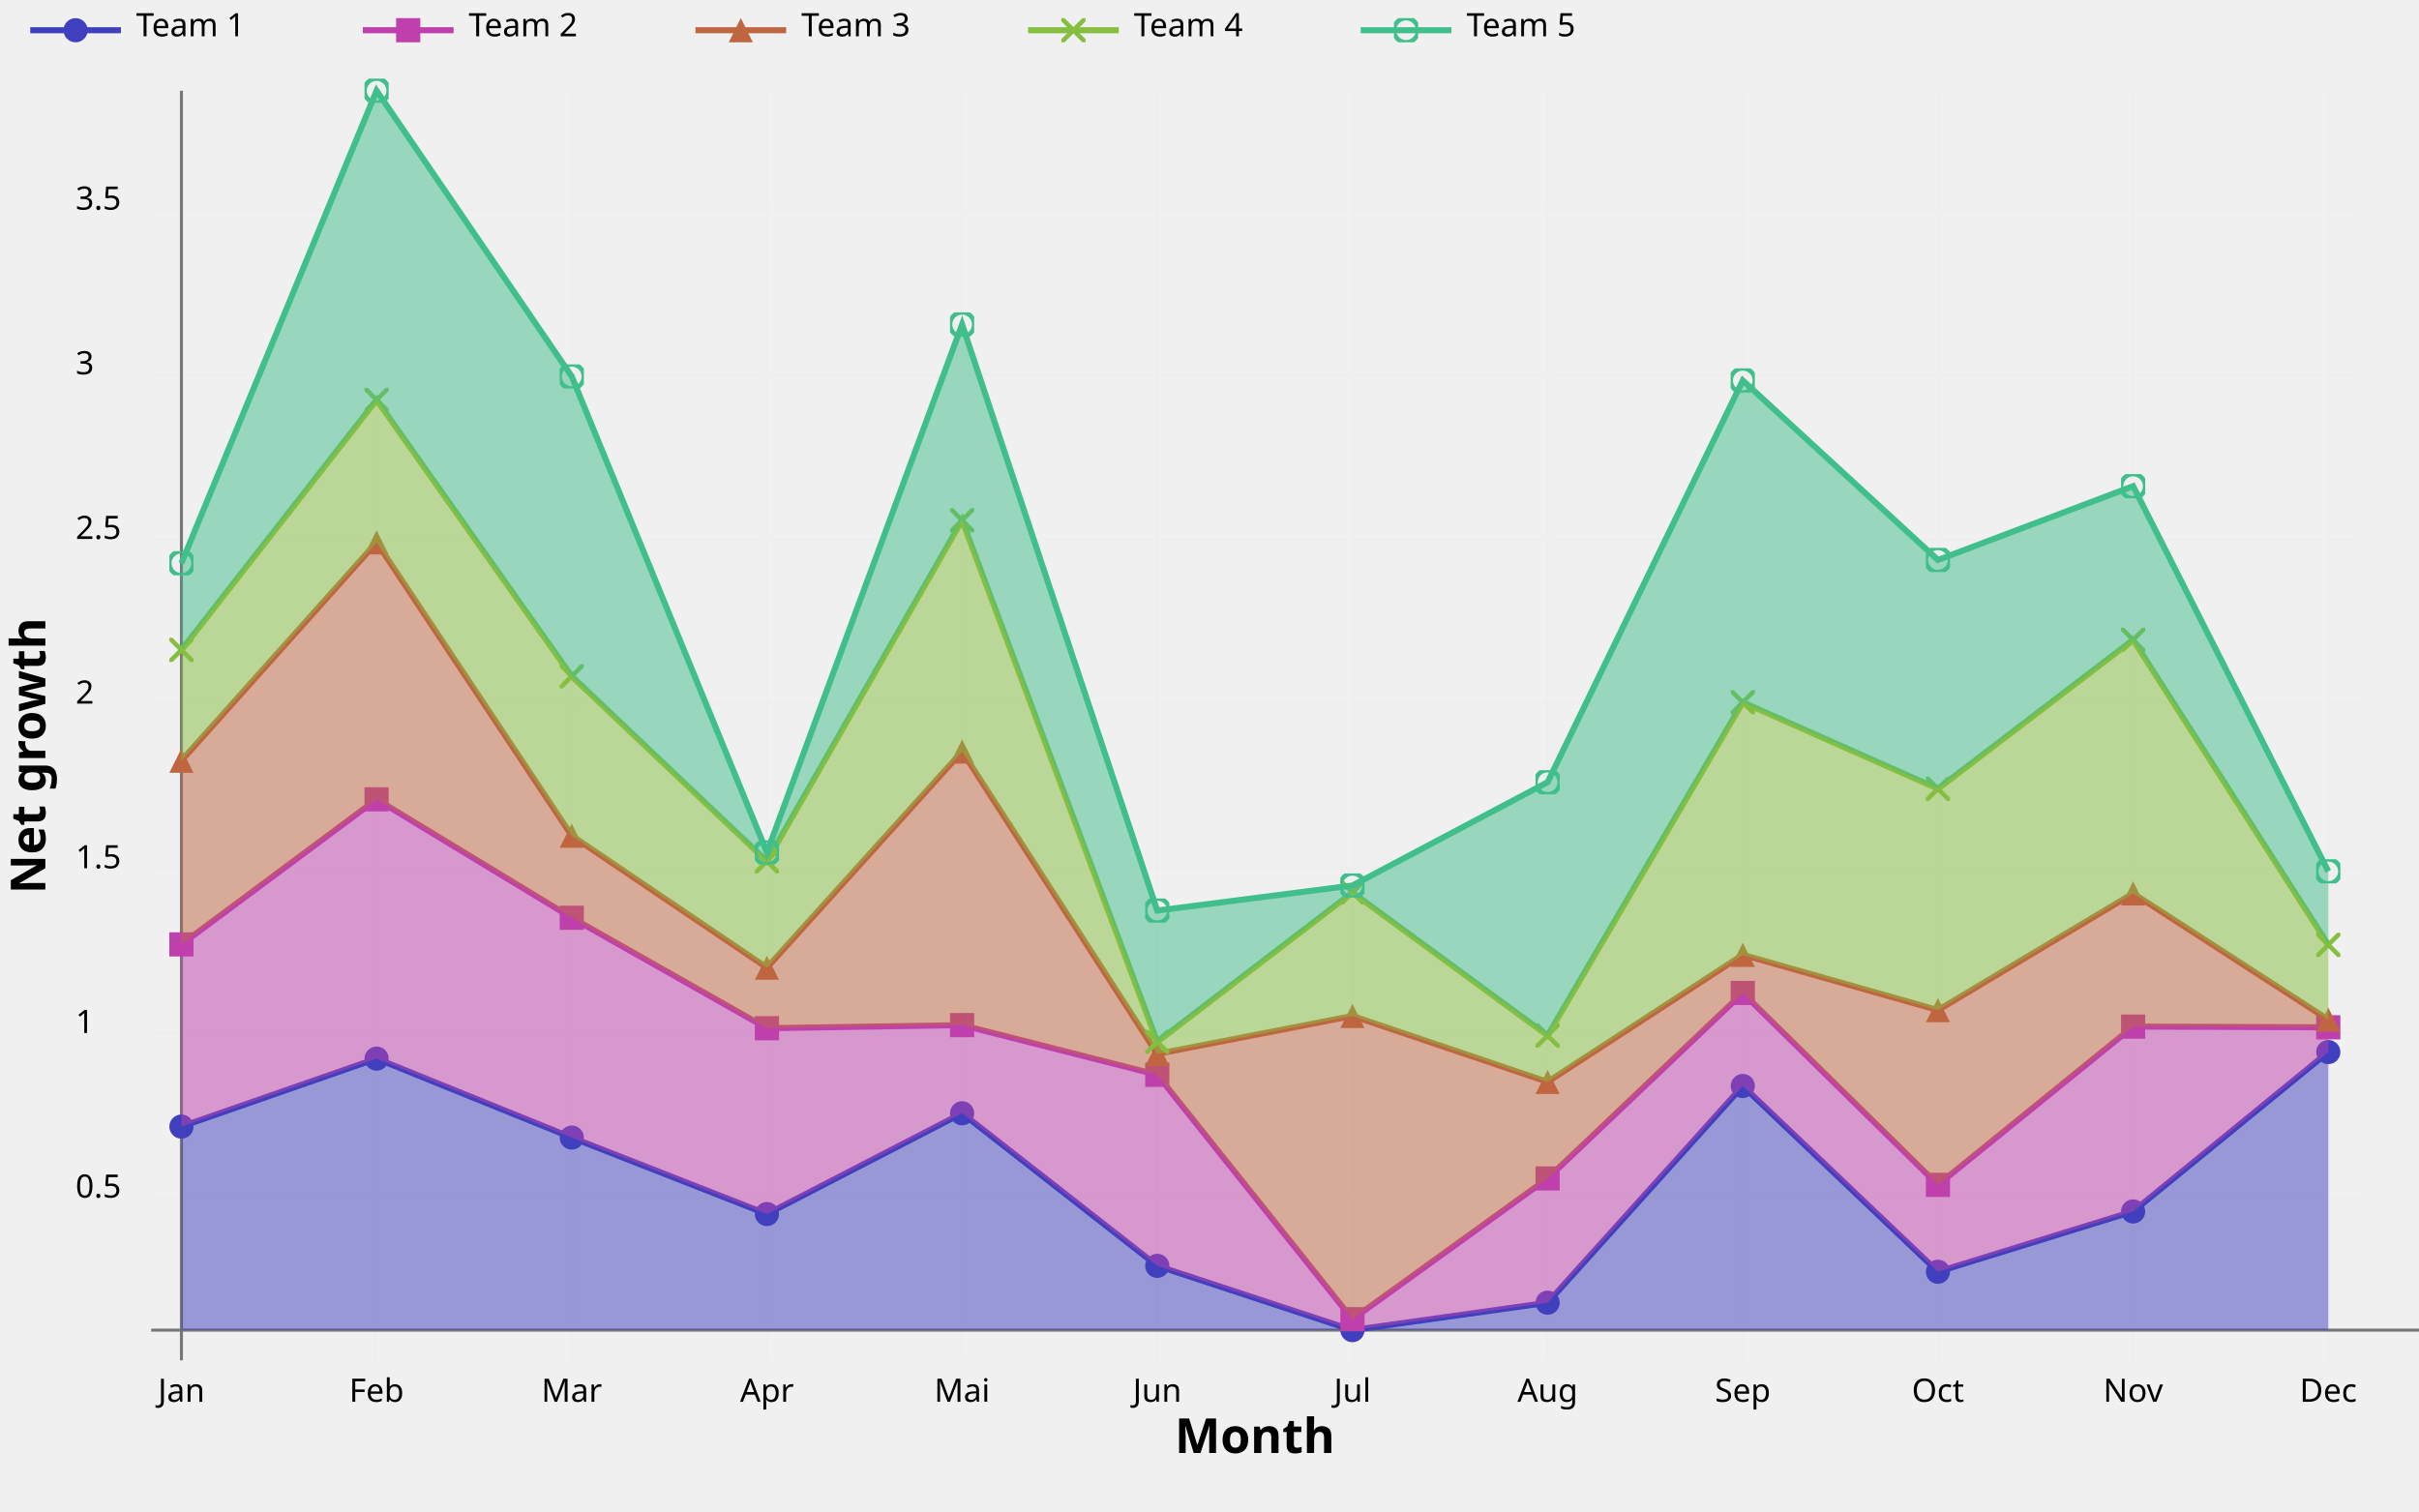
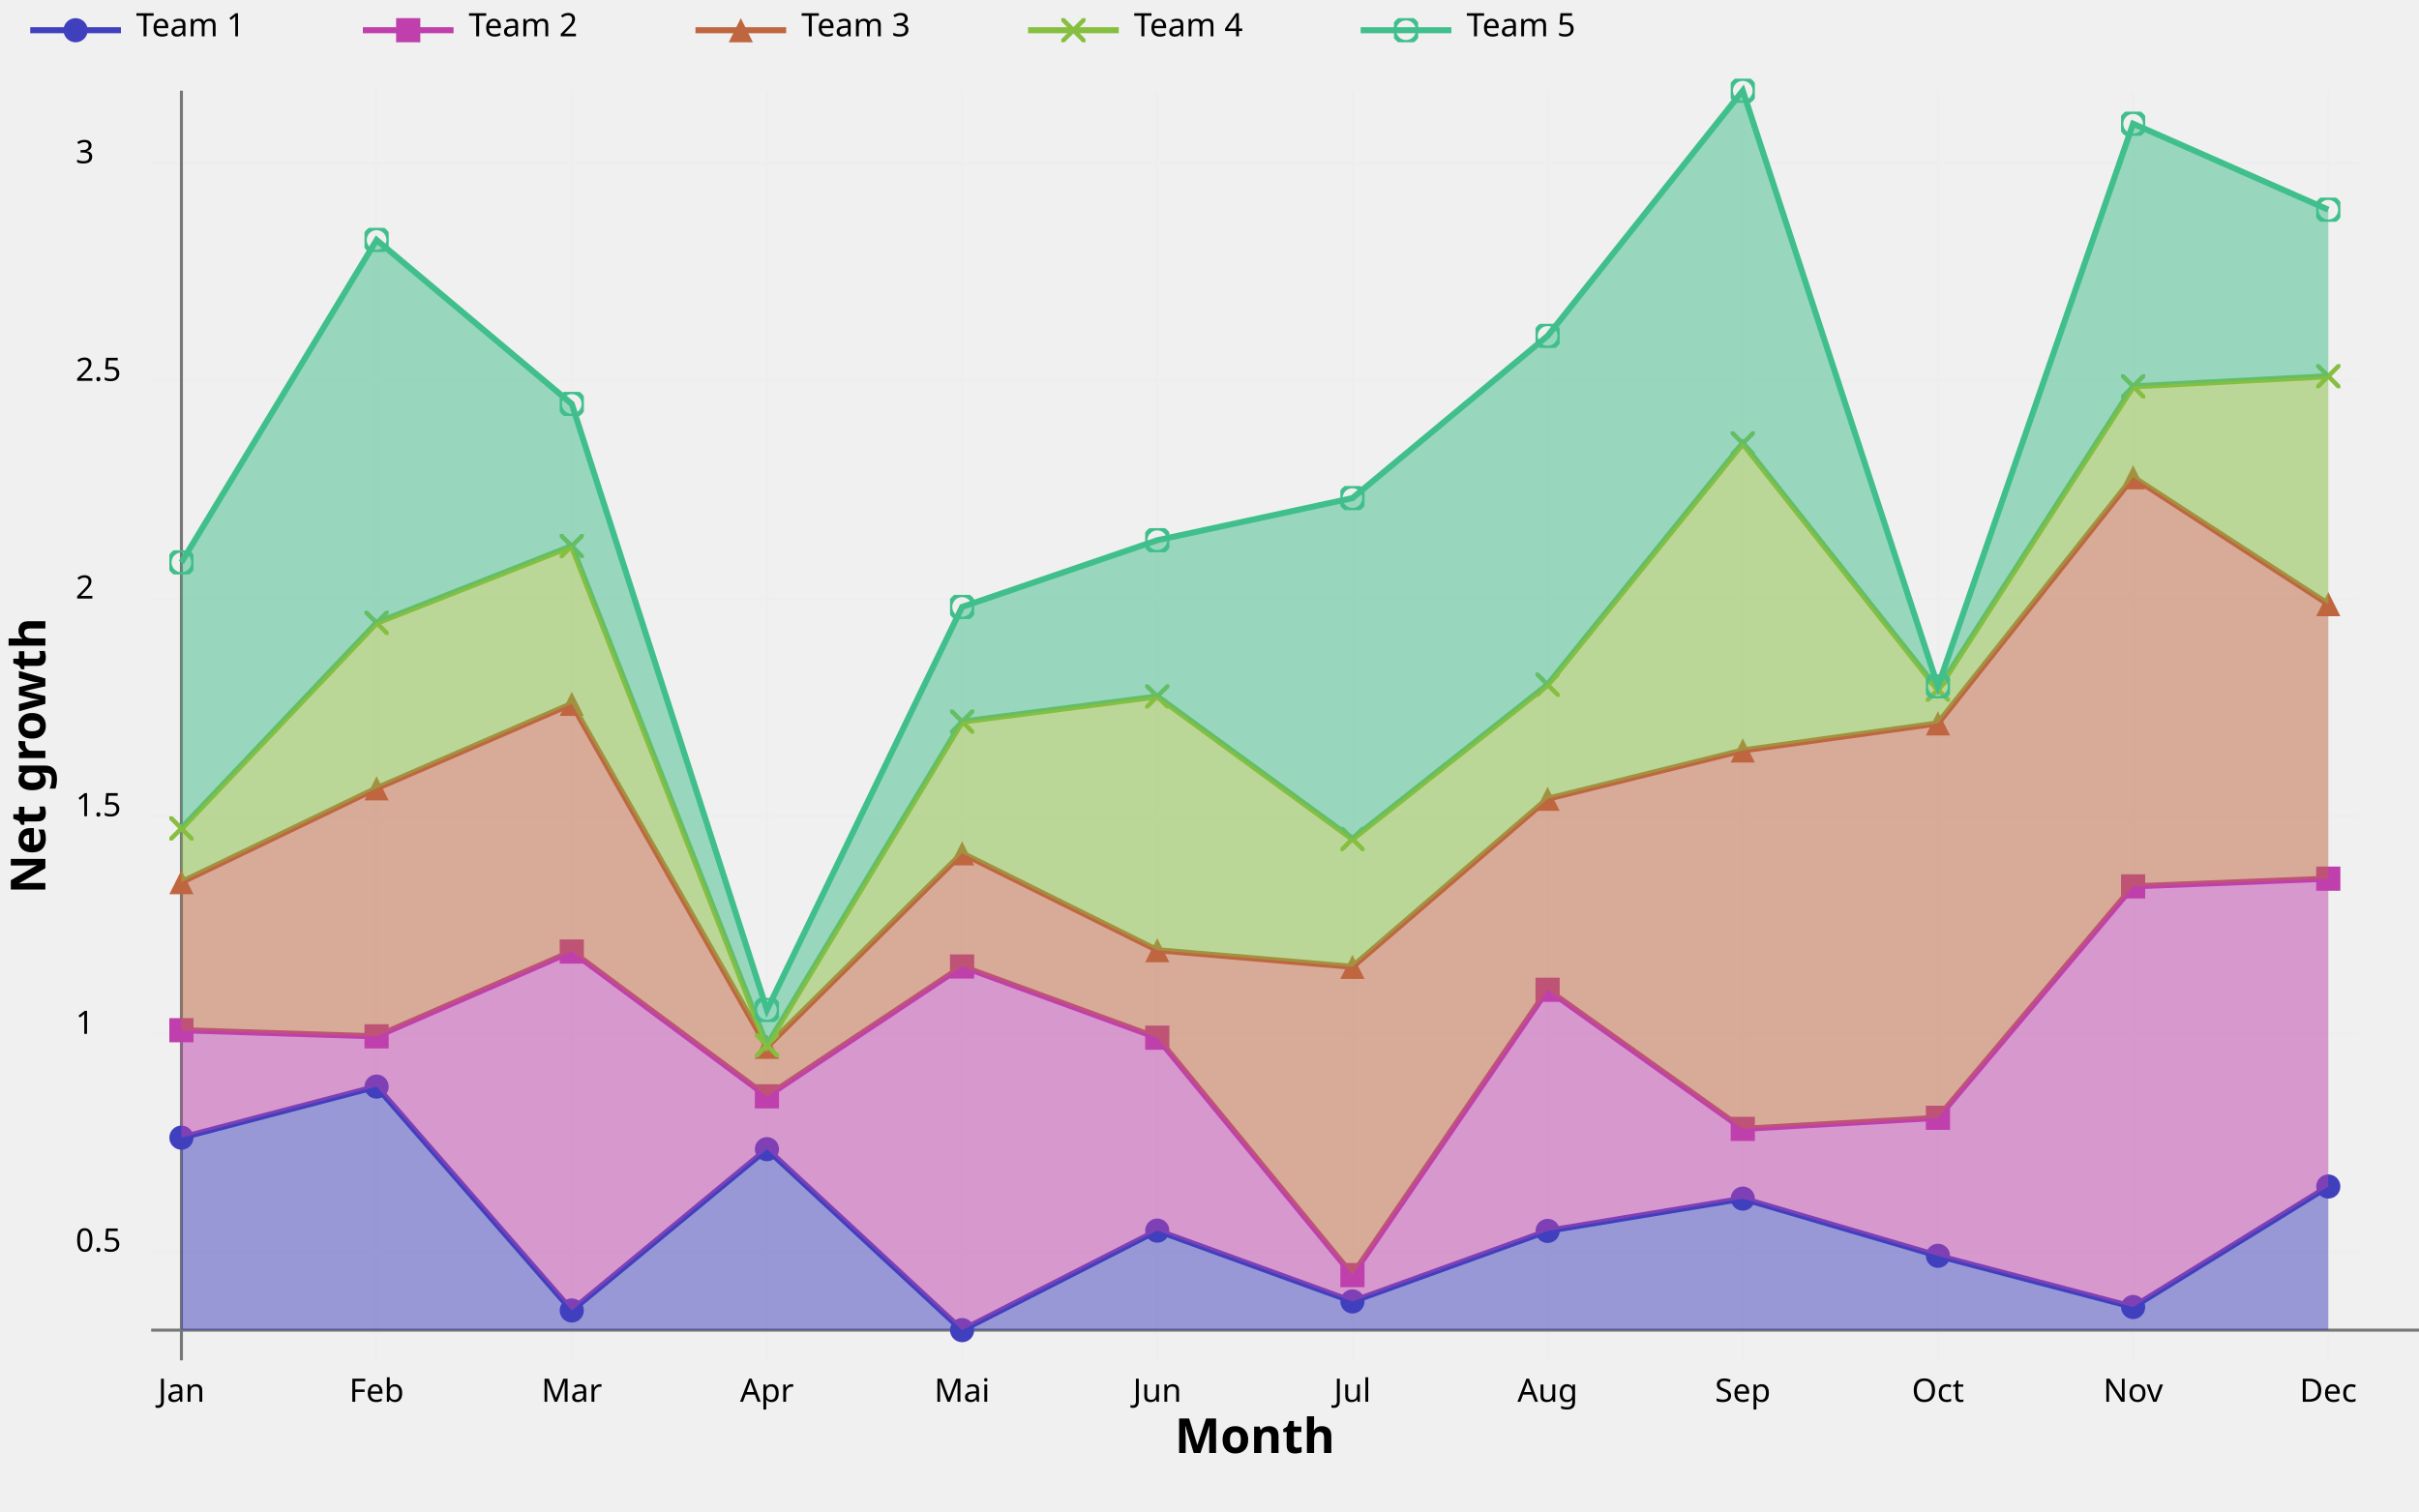
- <svg xmlns="http://www.w3.org/2000/svg" varsion="1.1" width="800" height="500">
-   <style>text { font-size: 8pt; font-family: sans-serif }  .axislegend { font-size: 12pt; font-weight: bold } .hovercircle {z-index:0; cursor:pointer; } .value {z-index: 1; display:none; background-color: #fff; opacity: 0.7; } .hovercircle:hover + .value, .value:hover { display:block; }</style>
+ <svg xmlns="http://www.w3.org/2000/svg" version="1.1" viewBox="0 0 800 500">
+   <style>text { font-size: 8pt; font-family: sans-serif }  .axislegend { font-size: 12pt; font-weight: bold } .hovercircle {z-index:0; cursor:pointer; } .value {z-index: 1; display:none; background-color: #fff; opacity: 1; } .hovercircle:hover + .value, .value:hover { display:block; }</style>
  <defs>
    <marker id="dot0" viewBox="0 0 8 8" refX="4" refY="4" markerWidth="4" markerHeight="4">
      <circle cx="4" cy="4" r="4" fill="#4040BF" />
    </marker>
    <marker id="dot1" viewBox="0 0 8 8" refX="4" refY="4" markerWidth="4" markerHeight="4">
      <rect x="0" y="0" width="8" height="10" fill="#BF40AC" />
    </marker>
    <marker id="dot2" viewBox="0 0 8 8" refX="4" refY="4" markerWidth="4" markerHeight="4">
      <polygon points="0,8 4,0 8,8" fill="#BF6640" />
    </marker>
    <marker id="dot3" viewBox="0 0 8 8" refX="4" refY="4" markerWidth="4" markerHeight="4">
      <line x1="0" y1="0" x2="8" y2="8" stroke="#86BF40" stroke-width="1.5" />
      <line x1="0" y1="8" x2="8" y2="0" stroke="#86BF40" stroke-width="1.5" />
    </marker>
    <marker id="dot4" viewBox="0 0 8 8" refX="4" refY="4" markerWidth="4" markerHeight="4">
      <circle cx="4" cy="4" r="4" stroke="#40BF8C" stroke-width="1.5" fill="none" />
    </marker>
  </defs>
  <polyline points="10,10 25,10 40,10" fill="none" stroke="#4040BF" stroke-width="2" marker-mid="url(#dot0)" />
  <text x="45" y="12" alignment-baseline="middle">Team 1</text>
  <polyline points="120,10 135,10 150,10" fill="none" stroke="#BF40AC" stroke-width="2" marker-mid="url(#dot1)" />
  <text x="155" y="12" alignment-baseline="middle">Team 2</text>
  <polyline points="230,10 245,10 260,10" fill="none" stroke="#BF6640" stroke-width="2" marker-mid="url(#dot2)" />
  <text x="265" y="12" alignment-baseline="middle">Team 3</text>
  <polyline points="340,10 355,10 370,10" fill="none" stroke="#86BF40" stroke-width="2" marker-mid="url(#dot3)" />
  <text x="375" y="12" alignment-baseline="middle">Team 4</text>
  <polyline points="450,10 465,10 480,10" fill="none" stroke="#40BF8C" stroke-width="2" marker-mid="url(#dot4)" />
  <text x="485" y="12" alignment-baseline="middle">Team 5</text>
-   <line x1="50" x2="780" y1="396.162" y2="396.162" stroke="#eee" stroke-width="1" />
-   <text x="25" y="396.162">0.5</text>
-   <line x1="50" x2="780" y1="341.692" y2="341.692" stroke="#eee" stroke-width="1" />
-   <text x="25" y="341.692">1</text>
-   <line x1="50" x2="780" y1="287.221" y2="287.221" stroke="#eee" stroke-width="1" />
-   <text x="25" y="287.221">1.5</text>
-   <line x1="50" x2="780" y1="232.75" y2="232.75" stroke="#eee" stroke-width="1" />
-   <text x="25" y="232.75">2</text>
-   <line x1="50" x2="780" y1="178.28" y2="178.28" stroke="#eee" stroke-width="1" />
-   <text x="25" y="178.28">2.5</text>
-   <line x1="50" x2="780" y1="123.809" y2="123.809" stroke="#eee" stroke-width="1" />
-   <text x="25" y="123.809">3</text>
-   <line x1="50" x2="780" y1="69.339" y2="69.339" stroke="#eee" stroke-width="1" />
-   <text x="25" y="69.339">3.5</text>
+   <line x1="50" x2="780" y1="414.006" y2="414.006" stroke="#eee" stroke-width="1" />
+   <text x="25" y="414.006">0.5</text>
+   <line x1="50" x2="780" y1="342" y2="342" stroke="#eee" stroke-width="1" />
+   <text x="25" y="342">1</text>
+   <line x1="50" x2="780" y1="269.995" y2="269.995" stroke="#eee" stroke-width="1" />
+   <text x="25" y="269.995">1.5</text>
+   <line x1="50" x2="780" y1="197.989" y2="197.989" stroke="#eee" stroke-width="1" />
+   <text x="25" y="197.989">2</text>
+   <line x1="50" x2="780" y1="125.983" y2="125.983" stroke="#eee" stroke-width="1" />
+   <text x="25" y="125.983">2.5</text>
+   <line x1="50" x2="780" y1="53.978" y2="53.978" stroke="#eee" stroke-width="1" />
+   <text x="25" y="53.978">3</text>
  <line x1="60" x2="60" y1="30" y2="450" stroke="#eee" stroke-width="1" />
  <text x="60" y="460" dominant-baseline="middle" text-anchor="middle">Jan</text>
  <line x1="124.545" x2="124.545" y1="30" y2="450" stroke="#eee" stroke-width="1" />
  <text x="124.545" y="460" dominant-baseline="middle" text-anchor="middle">Feb</text>
  <line x1="189.091" x2="189.091" y1="30" y2="450" stroke="#eee" stroke-width="1" />
  <text x="189.091" y="460" dominant-baseline="middle" text-anchor="middle">Mar</text>
  <line x1="253.636" x2="253.636" y1="30" y2="450" stroke="#eee" stroke-width="1" />
  <text x="253.636" y="460" dominant-baseline="middle" text-anchor="middle">Apr</text>
  <line x1="318.182" x2="318.182" y1="30" y2="450" stroke="#eee" stroke-width="1" />
  <text x="318.182" y="460" dominant-baseline="middle" text-anchor="middle">Mai</text>
  <line x1="382.727" x2="382.727" y1="30" y2="450" stroke="#eee" stroke-width="1" />
  <text x="382.727" y="460" dominant-baseline="middle" text-anchor="middle">Jun</text>
  <line x1="447.273" x2="447.273" y1="30" y2="450" stroke="#eee" stroke-width="1" />
  <text x="447.273" y="460" dominant-baseline="middle" text-anchor="middle">Jul</text>
  <line x1="511.818" x2="511.818" y1="30" y2="450" stroke="#eee" stroke-width="1" />
  <text x="511.818" y="460" dominant-baseline="middle" text-anchor="middle">Aug</text>
  <line x1="576.364" x2="576.364" y1="30" y2="450" stroke="#eee" stroke-width="1" />
  <text x="576.364" y="460" dominant-baseline="middle" text-anchor="middle">Sep</text>
  <line x1="640.909" x2="640.909" y1="30" y2="450" stroke="#eee" stroke-width="1" />
  <text x="640.909" y="460" dominant-baseline="middle" text-anchor="middle">Oct</text>
  <line x1="705.455" x2="705.455" y1="30" y2="450" stroke="#eee" stroke-width="1" />
  <text x="705.455" y="460" dominant-baseline="middle" text-anchor="middle">Nov</text>
  <line x1="770" x2="770" y1="30" y2="450" stroke="#eee" stroke-width="1" />
  <text x="770" y="460" dominant-baseline="middle" text-anchor="middle">Dec</text>
  <line x1="50" x2="800" y1="440" y2="440" stroke="#777" stroke-width="1" />
  <text x="415" y="475" class="axislegend" dominant-baseline="middle" text-anchor="middle">Month</text>
  <line x1="60" x2="60" y1="30" y2="450" stroke="#777" stroke-width="1" />
  <text x="15" y="250" transform="rotate(270, 15, 250)" class="axislegend" text-anchor="middle" alignment-baseline="middle">Net growth</text>
-   <polyline points="60,372.663 124.545,350.189 189.091,376.302 253.636,401.598 318.182,368.262 382.727,418.735 447.273,440 511.818,430.925 576.364,359.242 640.909,420.685 705.455,400.738 770,348.01 770,440 60,440 " fill="#4040BF" fill-opacity="0.5" stroke="none" stroke-width="2" />
-   <polyline points="60,372.663 124.545,350.189 189.091,376.302 253.636,401.598 318.182,368.262 382.727,418.735 447.273,440 511.818,430.925 576.364,359.242 640.909,420.685 705.455,400.738 770,348.01 " fill="none" stroke="#4040BF" stroke-width="2" marker-start="url(#dot0)" marker-mid="url(#dot0)" marker-end="url(#dot0)" />
-   <polyline points="60,312.397 124.545,264.42 189.091,303.584 253.636,340.134 318.182,339.11 382.727,355.538 447.273,436.394 511.818,389.822 576.364,328.466 640.909,391.946 705.455,339.589 770,339.829 770,348.01 705.455,400.738 640.909,420.685 576.364,359.242 511.818,430.925 447.273,440 382.727,418.735 318.182,368.262 253.636,401.598 189.091,376.302 124.545,350.189 60,372.663 " fill="#BF40AC" fill-opacity="0.5" stroke="none" stroke-width="2" />
-   <polyline points="60,312.397 124.545,264.42 189.091,303.584 253.636,340.134 318.182,339.11 382.727,355.538 447.273,436.394 511.818,389.822 576.364,328.466 640.909,391.946 705.455,339.589 770,339.829 " fill="none" stroke="#BF40AC" stroke-width="2" marker-start="url(#dot1)" marker-mid="url(#dot1)" marker-end="url(#dot1)" />
-   <polyline points="60,251.63 124.545,179.413 189.091,276.458 253.636,320.099 318.182,248.59 382.727,348.631 447.273,336.07 511.818,357.88 576.364,315.851 640.909,334.142 705.455,295.533 770,337.29 770,339.829 705.455,339.589 640.909,391.946 576.364,328.466 511.818,389.822 447.273,436.394 382.727,355.538 318.182,339.11 253.636,340.134 189.091,303.584 124.545,264.42 60,312.397 " fill="#BF6640" fill-opacity="0.5" stroke="none" stroke-width="2" />
-   <polyline points="60,251.63 124.545,179.413 189.091,276.458 253.636,320.099 318.182,248.59 382.727,348.631 447.273,336.07 511.818,357.88 576.364,315.851 640.909,334.142 705.455,295.533 770,337.29 " fill="none" stroke="#BF6640" stroke-width="2" marker-start="url(#dot2)" marker-mid="url(#dot2)" marker-end="url(#dot2)" />
-   <polyline points="60,214.993 124.545,132.285 189.091,223.708 253.636,284.89 318.182,172.092 382.727,344.633 447.273,295.217 511.818,342.541 576.364,232.315 640.909,260.923 705.455,211.648 770,312.539 770,337.29 705.455,295.533 640.909,334.142 576.364,315.851 511.818,357.88 447.273,336.07 382.727,348.631 318.182,248.59 253.636,320.099 189.091,276.458 124.545,179.413 60,251.63 " fill="#86BF40" fill-opacity="0.5" stroke="none" stroke-width="2" />
-   <polyline points="60,214.993 124.545,132.285 189.091,223.708 253.636,284.89 318.182,172.092 382.727,344.633 447.273,295.217 511.818,342.541 576.364,232.315 640.909,260.923 705.455,211.648 770,312.539 " fill="none" stroke="#86BF40" stroke-width="2" marker-start="url(#dot3)" marker-mid="url(#dot3)" marker-end="url(#dot3)" />
-   <polyline points="60,186.32 124.545,30 189.091,124.528 253.636,281.97 318.182,107.326 382.727,301.209 447.273,292.919 511.818,258.755 576.364,125.857 640.909,185.23 705.455,160.817 770,288.234 770,312.539 705.455,211.648 640.909,260.923 576.364,232.315 511.818,342.541 447.273,295.217 382.727,344.633 318.182,172.092 253.636,284.89 189.091,223.708 124.545,132.285 60,214.993 " fill="#40BF8C" fill-opacity="0.5" stroke="none" stroke-width="2" />
-   <polyline points="60,186.32 124.545,30 189.091,124.528 253.636,281.97 318.182,107.326 382.727,301.209 447.273,292.919 511.818,258.755 576.364,125.857 640.909,185.23 705.455,160.817 770,288.234 " fill="none" stroke="#40BF8C" stroke-width="2" marker-start="url(#dot4)" marker-mid="url(#dot4)" marker-end="url(#dot4)" />
-   <circle class="hovercircle" cx="60" cy="372.663" r="15" fill="#fff" fill-opacity="0" />
-   <text style="paint-order:stroke fill" class="value" x="60" y="362.663" text-anchor="middle" alignment-baseline="middle" stroke="#fff" stroke-width="10" fill="#555">0.7157</text>
-   <circle class="hovercircle" cx="124.545" cy="350.189" r="15" fill="#fff" fill-opacity="0" />
-   <text style="paint-order:stroke fill" class="value" x="124.545" y="340.189" text-anchor="middle" alignment-baseline="middle" stroke="#fff" stroke-width="10" fill="#555">0.922</text>
-   <circle class="hovercircle" cx="189.091" cy="376.302" r="15" fill="#fff" fill-opacity="0" />
-   <text style="paint-order:stroke fill" class="value" x="189.091" y="366.302" text-anchor="middle" alignment-baseline="middle" stroke="#fff" stroke-width="10" fill="#555">0.6823</text>
-   <circle class="hovercircle" cx="253.636" cy="401.598" r="15" fill="#fff" fill-opacity="0" />
-   <text style="paint-order:stroke fill" class="value" x="253.636" y="391.598" text-anchor="middle" alignment-baseline="middle" stroke="#fff" stroke-width="10" fill="#555">0.4501</text>
-   <circle class="hovercircle" cx="318.182" cy="368.262" r="15" fill="#fff" fill-opacity="0" />
-   <text style="paint-order:stroke fill" class="value" x="318.182" y="358.262" text-anchor="middle" alignment-baseline="middle" stroke="#fff" stroke-width="10" fill="#555">0.7561</text>
-   <circle class="hovercircle" cx="382.727" cy="418.735" r="15" fill="#fff" fill-opacity="0" />
-   <text style="paint-order:stroke fill" class="value" x="382.727" y="408.735" text-anchor="middle" alignment-baseline="middle" stroke="#fff" stroke-width="10" fill="#555">0.2928</text>
-   <circle class="hovercircle" cx="447.273" cy="440" r="15" fill="#fff" fill-opacity="0" />
-   <text style="paint-order:stroke fill" class="value" x="447.273" y="430" text-anchor="middle" alignment-baseline="middle" stroke="#fff" stroke-width="10" fill="#555">0.0976</text>
-   <circle class="hovercircle" cx="511.818" cy="430.925" r="15" fill="#fff" fill-opacity="0" />
-   <text style="paint-order:stroke fill" class="value" x="511.818" y="420.925" text-anchor="middle" alignment-baseline="middle" stroke="#fff" stroke-width="10" fill="#555">0.1809</text>
-   <circle class="hovercircle" cx="576.364" cy="359.242" r="15" fill="#fff" fill-opacity="0" />
-   <text style="paint-order:stroke fill" class="value" x="576.364" y="349.242" text-anchor="middle" alignment-baseline="middle" stroke="#fff" stroke-width="10" fill="#555">0.8389</text>
-   <circle class="hovercircle" cx="640.909" cy="420.685" r="15" fill="#fff" fill-opacity="0" />
-   <text style="paint-order:stroke fill" class="value" x="640.909" y="410.685" text-anchor="middle" alignment-baseline="middle" stroke="#fff" stroke-width="10" fill="#555">0.2749</text>
-   <circle class="hovercircle" cx="705.455" cy="400.738" r="15" fill="#fff" fill-opacity="0" />
-   <text style="paint-order:stroke fill" class="value" x="705.455" y="390.738" text-anchor="middle" alignment-baseline="middle" stroke="#fff" stroke-width="10" fill="#555">0.458</text>
-   <circle class="hovercircle" cx="770" cy="348.01" r="15" fill="#fff" fill-opacity="0" />
-   <text style="paint-order:stroke fill" class="value" x="770" y="338.01" text-anchor="middle" alignment-baseline="middle" stroke="#fff" stroke-width="10" fill="#555">0.942</text>
-   <circle class="hovercircle" cx="60" cy="312.397" r="15" fill="#fff" fill-opacity="0" />
-   <text style="paint-order:stroke fill" class="value" x="60" y="302.397" text-anchor="middle" alignment-baseline="middle" stroke="#fff" stroke-width="10" fill="#555">1.2689</text>
-   <circle class="hovercircle" cx="124.545" cy="264.42" r="15" fill="#fff" fill-opacity="0" />
-   <text style="paint-order:stroke fill" class="value" x="124.545" y="254.42" text-anchor="middle" alignment-baseline="middle" stroke="#fff" stroke-width="10" fill="#555">1.7093</text>
-   <circle class="hovercircle" cx="189.091" cy="303.584" r="15" fill="#fff" fill-opacity="0" />
-   <text style="paint-order:stroke fill" class="value" x="189.091" y="293.584" text-anchor="middle" alignment-baseline="middle" stroke="#fff" stroke-width="10" fill="#555">1.3498</text>
-   <circle class="hovercircle" cx="253.636" cy="340.134" r="15" fill="#fff" fill-opacity="0" />
-   <text style="paint-order:stroke fill" class="value" x="253.636" y="330.134" text-anchor="middle" alignment-baseline="middle" stroke="#fff" stroke-width="10" fill="#555">1.0143</text>
-   <circle class="hovercircle" cx="318.182" cy="339.11" r="15" fill="#fff" fill-opacity="0" />
-   <text style="paint-order:stroke fill" class="value" x="318.182" y="329.11" text-anchor="middle" alignment-baseline="middle" stroke="#fff" stroke-width="10" fill="#555">1.0237</text>
-   <circle class="hovercircle" cx="382.727" cy="355.538" r="15" fill="#fff" fill-opacity="0" />
-   <text style="paint-order:stroke fill" class="value" x="382.727" y="345.538" text-anchor="middle" alignment-baseline="middle" stroke="#fff" stroke-width="10" fill="#555">0.8729</text>
-   <circle class="hovercircle" cx="447.273" cy="436.394" r="15" fill="#fff" fill-opacity="0" />
-   <text style="paint-order:stroke fill" class="value" x="447.273" y="426.394" text-anchor="middle" alignment-baseline="middle" stroke="#fff" stroke-width="10" fill="#555">0.1307</text>
-   <circle class="hovercircle" cx="511.818" cy="389.822" r="15" fill="#fff" fill-opacity="0" />
-   <text style="paint-order:stroke fill" class="value" x="511.818" y="379.822" text-anchor="middle" alignment-baseline="middle" stroke="#fff" stroke-width="10" fill="#555">0.5582</text>
-   <circle class="hovercircle" cx="576.364" cy="328.466" r="15" fill="#fff" fill-opacity="0" />
-   <text style="paint-order:stroke fill" class="value" x="576.364" y="318.466" text-anchor="middle" alignment-baseline="middle" stroke="#fff" stroke-width="10" fill="#555">1.1214</text>
-   <circle class="hovercircle" cx="640.909" cy="391.946" r="15" fill="#fff" fill-opacity="0" />
-   <text style="paint-order:stroke fill" class="value" x="640.909" y="381.946" text-anchor="middle" alignment-baseline="middle" stroke="#fff" stroke-width="10" fill="#555">0.5387</text>
-   <circle class="hovercircle" cx="705.455" cy="339.589" r="15" fill="#fff" fill-opacity="0" />
-   <text style="paint-order:stroke fill" class="value" x="705.455" y="329.589" text-anchor="middle" alignment-baseline="middle" stroke="#fff" stroke-width="10" fill="#555">1.0193</text>
-   <circle class="hovercircle" cx="770" cy="339.829" r="15" fill="#fff" fill-opacity="0" />
-   <text style="paint-order:stroke fill" class="value" x="770" y="329.829" text-anchor="middle" alignment-baseline="middle" stroke="#fff" stroke-width="10" fill="#555">1.0171</text>
-   <circle class="hovercircle" cx="60" cy="251.63" r="15" fill="#fff" fill-opacity="0" />
-   <text style="paint-order:stroke fill" class="value" x="60" y="241.63" text-anchor="middle" alignment-baseline="middle" stroke="#fff" stroke-width="10" fill="#555">1.8266999999999998</text>
-   <circle class="hovercircle" cx="124.545" cy="179.413" r="15" fill="#fff" fill-opacity="0" />
-   <text style="paint-order:stroke fill" class="value" x="124.545" y="169.413" text-anchor="middle" alignment-baseline="middle" stroke="#fff" stroke-width="10" fill="#555">2.4896000000000003</text>
-   <circle class="hovercircle" cx="189.091" cy="276.458" r="15" fill="#fff" fill-opacity="0" />
-   <text style="paint-order:stroke fill" class="value" x="189.091" y="266.458" text-anchor="middle" alignment-baseline="middle" stroke="#fff" stroke-width="10" fill="#555">1.5988000000000002</text>
-   <circle class="hovercircle" cx="253.636" cy="320.099" r="15" fill="#fff" fill-opacity="0" />
-   <text style="paint-order:stroke fill" class="value" x="253.636" y="310.099" text-anchor="middle" alignment-baseline="middle" stroke="#fff" stroke-width="10" fill="#555">1.1982</text>
-   <circle class="hovercircle" cx="318.182" cy="248.59" r="15" fill="#fff" fill-opacity="0" />
-   <text style="paint-order:stroke fill" class="value" x="318.182" y="238.59" text-anchor="middle" alignment-baseline="middle" stroke="#fff" stroke-width="10" fill="#555">1.8546</text>
-   <circle class="hovercircle" cx="382.727" cy="348.631" r="15" fill="#fff" fill-opacity="0" />
-   <text style="paint-order:stroke fill" class="value" x="382.727" y="338.631" text-anchor="middle" alignment-baseline="middle" stroke="#fff" stroke-width="10" fill="#555">0.9363</text>
-   <circle class="hovercircle" cx="447.273" cy="336.07" r="15" fill="#fff" fill-opacity="0" />
-   <text style="paint-order:stroke fill" class="value" x="447.273" y="326.07" text-anchor="middle" alignment-baseline="middle" stroke="#fff" stroke-width="10" fill="#555">1.0516</text>
-   <circle class="hovercircle" cx="511.818" cy="357.88" r="15" fill="#fff" fill-opacity="0" />
-   <text style="paint-order:stroke fill" class="value" x="511.818" y="347.88" text-anchor="middle" alignment-baseline="middle" stroke="#fff" stroke-width="10" fill="#555">0.8514</text>
-   <circle class="hovercircle" cx="576.364" cy="315.851" r="15" fill="#fff" fill-opacity="0" />
-   <text style="paint-order:stroke fill" class="value" x="576.364" y="305.851" text-anchor="middle" alignment-baseline="middle" stroke="#fff" stroke-width="10" fill="#555">1.2371999999999999</text>
-   <circle class="hovercircle" cx="640.909" cy="334.142" r="15" fill="#fff" fill-opacity="0" />
-   <text style="paint-order:stroke fill" class="value" x="640.909" y="324.142" text-anchor="middle" alignment-baseline="middle" stroke="#fff" stroke-width="10" fill="#555">1.0693</text>
-   <circle class="hovercircle" cx="705.455" cy="295.533" r="15" fill="#fff" fill-opacity="0" />
-   <text style="paint-order:stroke fill" class="value" x="705.455" y="285.533" text-anchor="middle" alignment-baseline="middle" stroke="#fff" stroke-width="10" fill="#555">1.4237000000000002</text>
-   <circle class="hovercircle" cx="770" cy="337.29" r="15" fill="#fff" fill-opacity="0" />
-   <text style="paint-order:stroke fill" class="value" x="770" y="327.29" text-anchor="middle" alignment-baseline="middle" stroke="#fff" stroke-width="10" fill="#555">1.0404</text>
-   <circle class="hovercircle" cx="60" cy="214.993" r="15" fill="#fff" fill-opacity="0" />
-   <text style="paint-order:stroke fill" class="value" x="60" y="204.993" text-anchor="middle" alignment-baseline="middle" stroke="#fff" stroke-width="10" fill="#555">2.163</text>
-   <circle class="hovercircle" cx="124.545" cy="132.285" r="15" fill="#fff" fill-opacity="0" />
-   <text style="paint-order:stroke fill" class="value" x="124.545" y="122.285" text-anchor="middle" alignment-baseline="middle" stroke="#fff" stroke-width="10" fill="#555">2.9222</text>
-   <circle class="hovercircle" cx="189.091" cy="223.708" r="15" fill="#fff" fill-opacity="0" />
-   <text style="paint-order:stroke fill" class="value" x="189.091" y="213.708" text-anchor="middle" alignment-baseline="middle" stroke="#fff" stroke-width="10" fill="#555">2.083</text>
-   <circle class="hovercircle" cx="253.636" cy="284.89" r="15" fill="#fff" fill-opacity="0" />
-   <text style="paint-order:stroke fill" class="value" x="253.636" y="274.89" text-anchor="middle" alignment-baseline="middle" stroke="#fff" stroke-width="10" fill="#555">1.5213999999999999</text>
-   <circle class="hovercircle" cx="318.182" cy="172.092" r="15" fill="#fff" fill-opacity="0" />
-   <text style="paint-order:stroke fill" class="value" x="318.182" y="162.092" text-anchor="middle" alignment-baseline="middle" stroke="#fff" stroke-width="10" fill="#555">2.5568</text>
-   <circle class="hovercircle" cx="382.727" cy="344.633" r="15" fill="#fff" fill-opacity="0" />
-   <text style="paint-order:stroke fill" class="value" x="382.727" y="334.633" text-anchor="middle" alignment-baseline="middle" stroke="#fff" stroke-width="10" fill="#555">0.973</text>
-   <circle class="hovercircle" cx="447.273" cy="295.217" r="15" fill="#fff" fill-opacity="0" />
-   <text style="paint-order:stroke fill" class="value" x="447.273" y="285.217" text-anchor="middle" alignment-baseline="middle" stroke="#fff" stroke-width="10" fill="#555">1.4266</text>
-   <circle class="hovercircle" cx="511.818" cy="342.541" r="15" fill="#fff" fill-opacity="0" />
-   <text style="paint-order:stroke fill" class="value" x="511.818" y="332.541" text-anchor="middle" alignment-baseline="middle" stroke="#fff" stroke-width="10" fill="#555">0.9922000000000001</text>
-   <circle class="hovercircle" cx="576.364" cy="232.315" r="15" fill="#fff" fill-opacity="0" />
-   <text style="paint-order:stroke fill" class="value" x="576.364" y="222.315" text-anchor="middle" alignment-baseline="middle" stroke="#fff" stroke-width="10" fill="#555">2.004</text>
-   <circle class="hovercircle" cx="640.909" cy="260.923" r="15" fill="#fff" fill-opacity="0" />
-   <text style="paint-order:stroke fill" class="value" x="640.909" y="250.923" text-anchor="middle" alignment-baseline="middle" stroke="#fff" stroke-width="10" fill="#555">1.7414</text>
-   <circle class="hovercircle" cx="705.455" cy="211.648" r="15" fill="#fff" fill-opacity="0" />
-   <text style="paint-order:stroke fill" class="value" x="705.455" y="201.648" text-anchor="middle" alignment-baseline="middle" stroke="#fff" stroke-width="10" fill="#555">2.1937</text>
-   <circle class="hovercircle" cx="770" cy="312.539" r="15" fill="#fff" fill-opacity="0" />
-   <text style="paint-order:stroke fill" class="value" x="770" y="302.539" text-anchor="middle" alignment-baseline="middle" stroke="#fff" stroke-width="10" fill="#555">1.2676</text>
-   <circle class="hovercircle" cx="60" cy="186.32" r="15" fill="#fff" fill-opacity="0" />
-   <text style="paint-order:stroke fill" class="value" x="60" y="176.32" text-anchor="middle" alignment-baseline="middle" stroke="#fff" stroke-width="10" fill="#555">2.4261999999999997</text>
-   <circle class="hovercircle" cx="124.545" cy="30" r="15" fill="#fff" fill-opacity="0" />
-   <text style="paint-order:stroke fill" class="value" x="124.545" y="20" text-anchor="middle" alignment-baseline="middle" stroke="#fff" stroke-width="10" fill="#555">3.8611</text>
-   <circle class="hovercircle" cx="189.091" cy="124.528" r="15" fill="#fff" fill-opacity="0" />
-   <text style="paint-order:stroke fill" class="value" x="189.091" y="114.528" text-anchor="middle" alignment-baseline="middle" stroke="#fff" stroke-width="10" fill="#555">2.9934000000000003</text>
-   <circle class="hovercircle" cx="253.636" cy="281.97" r="15" fill="#fff" fill-opacity="0" />
-   <text style="paint-order:stroke fill" class="value" x="253.636" y="271.97" text-anchor="middle" alignment-baseline="middle" stroke="#fff" stroke-width="10" fill="#555">1.5481999999999998</text>
-   <circle class="hovercircle" cx="318.182" cy="107.326" r="15" fill="#fff" fill-opacity="0" />
-   <text style="paint-order:stroke fill" class="value" x="318.182" y="97.326" text-anchor="middle" alignment-baseline="middle" stroke="#fff" stroke-width="10" fill="#555">3.1513</text>
-   <circle class="hovercircle" cx="382.727" cy="301.209" r="15" fill="#fff" fill-opacity="0" />
-   <text style="paint-order:stroke fill" class="value" x="382.727" y="291.209" text-anchor="middle" alignment-baseline="middle" stroke="#fff" stroke-width="10" fill="#555">1.3716</text>
-   <circle class="hovercircle" cx="447.273" cy="292.919" r="15" fill="#fff" fill-opacity="0" />
-   <text style="paint-order:stroke fill" class="value" x="447.273" y="282.919" text-anchor="middle" alignment-baseline="middle" stroke="#fff" stroke-width="10" fill="#555">1.4477</text>
-   <circle class="hovercircle" cx="511.818" cy="258.755" r="15" fill="#fff" fill-opacity="0" />
-   <text style="paint-order:stroke fill" class="value" x="511.818" y="248.755" text-anchor="middle" alignment-baseline="middle" stroke="#fff" stroke-width="10" fill="#555">1.7613</text>
-   <circle class="hovercircle" cx="576.364" cy="125.857" r="15" fill="#fff" fill-opacity="0" />
-   <text style="paint-order:stroke fill" class="value" x="576.364" y="115.857" text-anchor="middle" alignment-baseline="middle" stroke="#fff" stroke-width="10" fill="#555">2.9812</text>
-   <circle class="hovercircle" cx="640.909" cy="185.23" r="15" fill="#fff" fill-opacity="0" />
-   <text style="paint-order:stroke fill" class="value" x="640.909" y="175.23" text-anchor="middle" alignment-baseline="middle" stroke="#fff" stroke-width="10" fill="#555">2.4362</text>
-   <circle class="hovercircle" cx="705.455" cy="160.817" r="15" fill="#fff" fill-opacity="0" />
-   <text style="paint-order:stroke fill" class="value" x="705.455" y="150.817" text-anchor="middle" alignment-baseline="middle" stroke="#fff" stroke-width="10" fill="#555">2.6603000000000003</text>
-   <circle class="hovercircle" cx="770" cy="288.234" r="15" fill="#fff" fill-opacity="0" />
-   <text style="paint-order:stroke fill" class="value" x="770" y="278.234" text-anchor="middle" alignment-baseline="middle" stroke="#fff" stroke-width="10" fill="#555">1.4907000000000001</text>
+   <polyline points="60,376.333 124.545,359.44 189.091,433.491 253.636,380.135 318.182,440 382.727,407.079 447.273,430.51 511.818,407.18 576.364,396.494 640.909,415.417 705.455,432.353 770,392.491 770,440 60,440 " fill="#4040BF" fill-opacity="0.5" stroke="none" stroke-width="2" />
+   <polyline points="60,376.333 124.545,359.44 189.091,433.491 253.636,380.135 318.182,440 382.727,407.079 447.273,430.51 511.818,407.18 576.364,396.494 640.909,415.417 705.455,432.353 770,392.491 " fill="none" stroke="#4040BF" stroke-width="2" marker-start="url(#dot0)" marker-mid="url(#dot0)" marker-end="url(#dot0)" />
+   <polyline points="60,340.791 124.545,342.821 189.091,314.753 253.636,362.652 318.182,319.707 382.727,343.268 447.273,421.783 511.818,327.412 576.364,373.424 640.909,369.766 705.455,293.209 770,290.66 770,392.491 705.455,432.353 640.909,415.417 576.364,396.494 511.818,407.18 447.273,430.51 382.727,407.079 318.182,440 253.636,380.135 189.091,433.491 124.545,359.44 60,376.333 " fill="#BF40AC" fill-opacity="0.5" stroke="none" stroke-width="2" />
+   <polyline points="60,340.791 124.545,342.821 189.091,314.753 253.636,362.652 318.182,319.707 382.727,343.268 447.273,421.783 511.818,327.412 576.364,373.424 640.909,369.766 705.455,293.209 770,290.66 " fill="none" stroke="#BF40AC" stroke-width="2" marker-start="url(#dot1)" marker-mid="url(#dot1)" marker-end="url(#dot1)" />
+   <polyline points="60,291.812 124.545,260.764 189.091,232.825 253.636,346.277 318.182,282.264 382.727,314.321 447.273,319.823 511.818,264.234 576.364,248.235 640.909,239.277 705.455,157.882 770,199.847 770,290.66 705.455,293.209 640.909,369.766 576.364,373.424 511.818,327.412 447.273,421.783 382.727,343.268 318.182,319.707 253.636,362.652 189.091,314.753 124.545,342.821 60,340.791 " fill="#BF6640" fill-opacity="0.5" stroke="none" stroke-width="2" />
+   <polyline points="60,291.812 124.545,260.764 189.091,232.825 253.636,346.277 318.182,282.264 382.727,314.321 447.273,319.823 511.818,264.234 576.364,248.235 640.909,239.277 705.455,157.882 770,199.847 " fill="none" stroke="#BF6640" stroke-width="2" marker-start="url(#dot2)" marker-mid="url(#dot2)" marker-end="url(#dot2)" />
+   <polyline points="60,274.027 124.545,206.025 189.091,180.636 253.636,345.773 318.182,238.701 382.727,230.377 447.273,277.527 511.818,226.489 576.364,146.678 640.909,228.116 705.455,127.812 770,124.457 770,199.847 705.455,157.882 640.909,239.277 576.364,248.235 511.818,264.234 447.273,319.823 382.727,314.321 318.182,282.264 253.636,346.277 189.091,232.825 124.545,260.764 60,291.812 " fill="#86BF40" fill-opacity="0.5" stroke="none" stroke-width="2" />
+   <polyline points="60,274.027 124.545,206.025 189.091,180.636 253.636,345.773 318.182,238.701 382.727,230.377 447.273,277.527 511.818,226.489 576.364,146.678 640.909,228.116 705.455,127.812 770,124.457 " fill="none" stroke="#86BF40" stroke-width="2" marker-start="url(#dot3)" marker-mid="url(#dot3)" marker-end="url(#dot3)" />
+   <polyline points="60,186.036 124.545,79.381 189.091,133.616 253.636,334.08 318.182,200.769 382.727,178.706 447.273,164.766 511.818,111.107 576.364,30 640.909,227.036 705.455,40.93 770,69.373 770,124.457 705.455,127.812 640.909,228.116 576.364,146.678 511.818,226.489 447.273,277.527 382.727,230.377 318.182,238.701 253.636,345.773 189.091,180.636 124.545,206.025 60,274.027 " fill="#40BF8C" fill-opacity="0.5" stroke="none" stroke-width="2" />
+   <polyline points="60,186.036 124.545,79.381 189.091,133.616 253.636,334.08 318.182,200.769 382.727,178.706 447.273,164.766 511.818,111.107 576.364,30 640.909,227.036 705.455,40.93 770,69.373 " fill="none" stroke="#40BF8C" stroke-width="2" marker-start="url(#dot4)" marker-mid="url(#dot4)" marker-end="url(#dot4)" />
+   <circle class="hovercircle" cx="60" cy="376.333" r="15" fill="#fff" fill-opacity="0" />
+   <text style="paint-order:stroke fill" class="value" x="60" y="366.333" text-anchor="middle" alignment-baseline="middle" stroke="#fff" stroke-width="10" fill="#555">0.7616</text>
+   <circle class="hovercircle" cx="124.545" cy="359.44" r="15" fill="#fff" fill-opacity="0" />
+   <text style="paint-order:stroke fill" class="value" x="124.545" y="349.44" text-anchor="middle" alignment-baseline="middle" stroke="#fff" stroke-width="10" fill="#555">0.8789</text>
+   <circle class="hovercircle" cx="189.091" cy="433.491" r="15" fill="#fff" fill-opacity="0" />
+   <text style="paint-order:stroke fill" class="value" x="189.091" y="423.491" text-anchor="middle" alignment-baseline="middle" stroke="#fff" stroke-width="10" fill="#555">0.3647</text>
+   <circle class="hovercircle" cx="253.636" cy="380.135" r="15" fill="#fff" fill-opacity="0" />
+   <text style="paint-order:stroke fill" class="value" x="253.636" y="370.135" text-anchor="middle" alignment-baseline="middle" stroke="#fff" stroke-width="10" fill="#555">0.7352</text>
+   <circle class="hovercircle" cx="318.182" cy="440" r="15" fill="#fff" fill-opacity="0" />
+   <text style="paint-order:stroke fill" class="value" x="318.182" y="430" text-anchor="middle" alignment-baseline="middle" stroke="#fff" stroke-width="10" fill="#555">0.3195</text>
+   <circle class="hovercircle" cx="382.727" cy="407.079" r="15" fill="#fff" fill-opacity="0" />
+   <text style="paint-order:stroke fill" class="value" x="382.727" y="397.079" text-anchor="middle" alignment-baseline="middle" stroke="#fff" stroke-width="10" fill="#555">0.5481</text>
+   <circle class="hovercircle" cx="447.273" cy="430.51" r="15" fill="#fff" fill-opacity="0" />
+   <text style="paint-order:stroke fill" class="value" x="447.273" y="420.51" text-anchor="middle" alignment-baseline="middle" stroke="#fff" stroke-width="10" fill="#555">0.3854</text>
+   <circle class="hovercircle" cx="511.818" cy="407.18" r="15" fill="#fff" fill-opacity="0" />
+   <text style="paint-order:stroke fill" class="value" x="511.818" y="397.18" text-anchor="middle" alignment-baseline="middle" stroke="#fff" stroke-width="10" fill="#555">0.5474</text>
+   <circle class="hovercircle" cx="576.364" cy="396.494" r="15" fill="#fff" fill-opacity="0" />
+   <text style="paint-order:stroke fill" class="value" x="576.364" y="386.494" text-anchor="middle" alignment-baseline="middle" stroke="#fff" stroke-width="10" fill="#555">0.6216</text>
+   <circle class="hovercircle" cx="640.909" cy="415.417" r="15" fill="#fff" fill-opacity="0" />
+   <text style="paint-order:stroke fill" class="value" x="640.909" y="405.417" text-anchor="middle" alignment-baseline="middle" stroke="#fff" stroke-width="10" fill="#555">0.4902</text>
+   <circle class="hovercircle" cx="705.455" cy="432.353" r="15" fill="#fff" fill-opacity="0" />
+   <text style="paint-order:stroke fill" class="value" x="705.455" y="422.353" text-anchor="middle" alignment-baseline="middle" stroke="#fff" stroke-width="10" fill="#555">0.3726</text>
+   <circle class="hovercircle" cx="770" cy="392.491" r="15" fill="#fff" fill-opacity="0" />
+   <text style="paint-order:stroke fill" class="value" x="770" y="382.491" text-anchor="middle" alignment-baseline="middle" stroke="#fff" stroke-width="10" fill="#555">0.6494</text>
+   <circle class="hovercircle" cx="60" cy="340.791" r="15" fill="#fff" fill-opacity="0" />
+   <text style="paint-order:stroke fill" class="value" x="60" y="330.791" text-anchor="middle" alignment-baseline="middle" stroke="#fff" stroke-width="10" fill="#555">1.0084</text>
+   <circle class="hovercircle" cx="124.545" cy="342.821" r="15" fill="#fff" fill-opacity="0" />
+   <text style="paint-order:stroke fill" class="value" x="124.545" y="332.821" text-anchor="middle" alignment-baseline="middle" stroke="#fff" stroke-width="10" fill="#555">0.9943</text>
+   <circle class="hovercircle" cx="189.091" cy="314.753" r="15" fill="#fff" fill-opacity="0" />
+   <text style="paint-order:stroke fill" class="value" x="189.091" y="304.753" text-anchor="middle" alignment-baseline="middle" stroke="#fff" stroke-width="10" fill="#555">1.1892</text>
+   <circle class="hovercircle" cx="253.636" cy="362.652" r="15" fill="#fff" fill-opacity="0" />
+   <text style="paint-order:stroke fill" class="value" x="253.636" y="352.652" text-anchor="middle" alignment-baseline="middle" stroke="#fff" stroke-width="10" fill="#555">0.8565999999999999</text>
+   <circle class="hovercircle" cx="318.182" cy="319.707" r="15" fill="#fff" fill-opacity="0" />
+   <text style="paint-order:stroke fill" class="value" x="318.182" y="309.707" text-anchor="middle" alignment-baseline="middle" stroke="#fff" stroke-width="10" fill="#555">1.1548</text>
+   <circle class="hovercircle" cx="382.727" cy="343.268" r="15" fill="#fff" fill-opacity="0" />
+   <text style="paint-order:stroke fill" class="value" x="382.727" y="333.268" text-anchor="middle" alignment-baseline="middle" stroke="#fff" stroke-width="10" fill="#555">0.9912000000000001</text>
+   <circle class="hovercircle" cx="447.273" cy="421.783" r="15" fill="#fff" fill-opacity="0" />
+   <text style="paint-order:stroke fill" class="value" x="447.273" y="411.783" text-anchor="middle" alignment-baseline="middle" stroke="#fff" stroke-width="10" fill="#555">0.446</text>
+   <circle class="hovercircle" cx="511.818" cy="327.412" r="15" fill="#fff" fill-opacity="0" />
+   <text style="paint-order:stroke fill" class="value" x="511.818" y="317.412" text-anchor="middle" alignment-baseline="middle" stroke="#fff" stroke-width="10" fill="#555">1.1013</text>
+   <circle class="hovercircle" cx="576.364" cy="373.424" r="15" fill="#fff" fill-opacity="0" />
+   <text style="paint-order:stroke fill" class="value" x="576.364" y="363.424" text-anchor="middle" alignment-baseline="middle" stroke="#fff" stroke-width="10" fill="#555">0.7818</text>
+   <circle class="hovercircle" cx="640.909" cy="369.766" r="15" fill="#fff" fill-opacity="0" />
+   <text style="paint-order:stroke fill" class="value" x="640.909" y="359.766" text-anchor="middle" alignment-baseline="middle" stroke="#fff" stroke-width="10" fill="#555">0.8072</text>
+   <circle class="hovercircle" cx="705.455" cy="293.209" r="15" fill="#fff" fill-opacity="0" />
+   <text style="paint-order:stroke fill" class="value" x="705.455" y="283.209" text-anchor="middle" alignment-baseline="middle" stroke="#fff" stroke-width="10" fill="#555">1.3388</text>
+   <circle class="hovercircle" cx="770" cy="290.66" r="15" fill="#fff" fill-opacity="0" />
+   <text style="paint-order:stroke fill" class="value" x="770" y="280.66" text-anchor="middle" alignment-baseline="middle" stroke="#fff" stroke-width="10" fill="#555">1.3565</text>
+   <circle class="hovercircle" cx="60" cy="291.812" r="15" fill="#fff" fill-opacity="0" />
+   <text style="paint-order:stroke fill" class="value" x="60" y="281.812" text-anchor="middle" alignment-baseline="middle" stroke="#fff" stroke-width="10" fill="#555">1.3485</text>
+   <circle class="hovercircle" cx="124.545" cy="260.764" r="15" fill="#fff" fill-opacity="0" />
+   <text style="paint-order:stroke fill" class="value" x="124.545" y="250.764" text-anchor="middle" alignment-baseline="middle" stroke="#fff" stroke-width="10" fill="#555">1.5640999999999998</text>
+   <circle class="hovercircle" cx="189.091" cy="232.825" r="15" fill="#fff" fill-opacity="0" />
+   <text style="paint-order:stroke fill" class="value" x="189.091" y="222.825" text-anchor="middle" alignment-baseline="middle" stroke="#fff" stroke-width="10" fill="#555">1.7581</text>
+   <circle class="hovercircle" cx="253.636" cy="346.277" r="15" fill="#fff" fill-opacity="0" />
+   <text style="paint-order:stroke fill" class="value" x="253.636" y="336.277" text-anchor="middle" alignment-baseline="middle" stroke="#fff" stroke-width="10" fill="#555">0.9702999999999999</text>
+   <circle class="hovercircle" cx="318.182" cy="282.264" r="15" fill="#fff" fill-opacity="0" />
+   <text style="paint-order:stroke fill" class="value" x="318.182" y="272.264" text-anchor="middle" alignment-baseline="middle" stroke="#fff" stroke-width="10" fill="#555">1.4148</text>
+   <circle class="hovercircle" cx="382.727" cy="314.321" r="15" fill="#fff" fill-opacity="0" />
+   <text style="paint-order:stroke fill" class="value" x="382.727" y="304.321" text-anchor="middle" alignment-baseline="middle" stroke="#fff" stroke-width="10" fill="#555">1.1922000000000001</text>
+   <circle class="hovercircle" cx="447.273" cy="319.823" r="15" fill="#fff" fill-opacity="0" />
+   <text style="paint-order:stroke fill" class="value" x="447.273" y="309.823" text-anchor="middle" alignment-baseline="middle" stroke="#fff" stroke-width="10" fill="#555">1.154</text>
+   <circle class="hovercircle" cx="511.818" cy="264.234" r="15" fill="#fff" fill-opacity="0" />
+   <text style="paint-order:stroke fill" class="value" x="511.818" y="254.234" text-anchor="middle" alignment-baseline="middle" stroke="#fff" stroke-width="10" fill="#555">1.54</text>
+   <circle class="hovercircle" cx="576.364" cy="248.235" r="15" fill="#fff" fill-opacity="0" />
+   <text style="paint-order:stroke fill" class="value" x="576.364" y="238.235" text-anchor="middle" alignment-baseline="middle" stroke="#fff" stroke-width="10" fill="#555">1.6511</text>
+   <circle class="hovercircle" cx="640.909" cy="239.277" r="15" fill="#fff" fill-opacity="0" />
+   <text style="paint-order:stroke fill" class="value" x="640.909" y="229.277" text-anchor="middle" alignment-baseline="middle" stroke="#fff" stroke-width="10" fill="#555">1.7133</text>
+   <circle class="hovercircle" cx="705.455" cy="157.882" r="15" fill="#fff" fill-opacity="0" />
+   <text style="paint-order:stroke fill" class="value" x="705.455" y="147.882" text-anchor="middle" alignment-baseline="middle" stroke="#fff" stroke-width="10" fill="#555">2.2785</text>
+   <circle class="hovercircle" cx="770" cy="199.847" r="15" fill="#fff" fill-opacity="0" />
+   <text style="paint-order:stroke fill" class="value" x="770" y="189.847" text-anchor="middle" alignment-baseline="middle" stroke="#fff" stroke-width="10" fill="#555">1.9871</text>
+   <circle class="hovercircle" cx="60" cy="274.027" r="15" fill="#fff" fill-opacity="0" />
+   <text style="paint-order:stroke fill" class="value" x="60" y="264.027" text-anchor="middle" alignment-baseline="middle" stroke="#fff" stroke-width="10" fill="#555">1.472</text>
+   <circle class="hovercircle" cx="124.545" cy="206.025" r="15" fill="#fff" fill-opacity="0" />
+   <text style="paint-order:stroke fill" class="value" x="124.545" y="196.025" text-anchor="middle" alignment-baseline="middle" stroke="#fff" stroke-width="10" fill="#555">1.9442</text>
+   <circle class="hovercircle" cx="189.091" cy="180.636" r="15" fill="#fff" fill-opacity="0" />
+   <text style="paint-order:stroke fill" class="value" x="189.091" y="170.636" text-anchor="middle" alignment-baseline="middle" stroke="#fff" stroke-width="10" fill="#555">2.1205</text>
+   <circle class="hovercircle" cx="253.636" cy="345.773" r="15" fill="#fff" fill-opacity="0" />
+   <text style="paint-order:stroke fill" class="value" x="253.636" y="335.773" text-anchor="middle" alignment-baseline="middle" stroke="#fff" stroke-width="10" fill="#555">0.9737999999999999</text>
+   <circle class="hovercircle" cx="318.182" cy="238.701" r="15" fill="#fff" fill-opacity="0" />
+   <text style="paint-order:stroke fill" class="value" x="318.182" y="228.701" text-anchor="middle" alignment-baseline="middle" stroke="#fff" stroke-width="10" fill="#555">1.7173</text>
+   <circle class="hovercircle" cx="382.727" cy="230.377" r="15" fill="#fff" fill-opacity="0" />
+   <text style="paint-order:stroke fill" class="value" x="382.727" y="220.377" text-anchor="middle" alignment-baseline="middle" stroke="#fff" stroke-width="10" fill="#555">1.7751000000000001</text>
+   <circle class="hovercircle" cx="447.273" cy="277.527" r="15" fill="#fff" fill-opacity="0" />
+   <text style="paint-order:stroke fill" class="value" x="447.273" y="267.527" text-anchor="middle" alignment-baseline="middle" stroke="#fff" stroke-width="10" fill="#555">1.4477</text>
+   <circle class="hovercircle" cx="511.818" cy="226.489" r="15" fill="#fff" fill-opacity="0" />
+   <text style="paint-order:stroke fill" class="value" x="511.818" y="216.489" text-anchor="middle" alignment-baseline="middle" stroke="#fff" stroke-width="10" fill="#555">1.8021</text>
+   <circle class="hovercircle" cx="576.364" cy="146.678" r="15" fill="#fff" fill-opacity="0" />
+   <text style="paint-order:stroke fill" class="value" x="576.364" y="136.678" text-anchor="middle" alignment-baseline="middle" stroke="#fff" stroke-width="10" fill="#555">2.3563</text>
+   <circle class="hovercircle" cx="640.909" cy="228.116" r="15" fill="#fff" fill-opacity="0" />
+   <text style="paint-order:stroke fill" class="value" x="640.909" y="218.116" text-anchor="middle" alignment-baseline="middle" stroke="#fff" stroke-width="10" fill="#555">1.7908</text>
+   <circle class="hovercircle" cx="705.455" cy="127.812" r="15" fill="#fff" fill-opacity="0" />
+   <text style="paint-order:stroke fill" class="value" x="705.455" y="117.812" text-anchor="middle" alignment-baseline="middle" stroke="#fff" stroke-width="10" fill="#555">2.4873000000000003</text>
+   <circle class="hovercircle" cx="770" cy="124.457" r="15" fill="#fff" fill-opacity="0" />
+   <text style="paint-order:stroke fill" class="value" x="770" y="114.457" text-anchor="middle" alignment-baseline="middle" stroke="#fff" stroke-width="10" fill="#555">2.5106</text>
+   <circle class="hovercircle" cx="60" cy="186.036" r="15" fill="#fff" fill-opacity="0" />
+   <text style="paint-order:stroke fill" class="value" x="60" y="176.036" text-anchor="middle" alignment-baseline="middle" stroke="#fff" stroke-width="10" fill="#555">2.083</text>
+   <circle class="hovercircle" cx="124.545" cy="79.381" r="15" fill="#fff" fill-opacity="0" />
+   <text style="paint-order:stroke fill" class="value" x="124.545" y="69.381" text-anchor="middle" alignment-baseline="middle" stroke="#fff" stroke-width="10" fill="#555">2.8236</text>
+   <circle class="hovercircle" cx="189.091" cy="133.616" r="15" fill="#fff" fill-opacity="0" />
+   <text style="paint-order:stroke fill" class="value" x="189.091" y="123.616" text-anchor="middle" alignment-baseline="middle" stroke="#fff" stroke-width="10" fill="#555">2.447</text>
+   <circle class="hovercircle" cx="253.636" cy="334.08" r="15" fill="#fff" fill-opacity="0" />
+   <text style="paint-order:stroke fill" class="value" x="253.636" y="324.08" text-anchor="middle" alignment-baseline="middle" stroke="#fff" stroke-width="10" fill="#555">1.055</text>
+   <circle class="hovercircle" cx="318.182" cy="200.769" r="15" fill="#fff" fill-opacity="0" />
+   <text style="paint-order:stroke fill" class="value" x="318.182" y="190.769" text-anchor="middle" alignment-baseline="middle" stroke="#fff" stroke-width="10" fill="#555">1.9807000000000001</text>
+   <circle class="hovercircle" cx="382.727" cy="178.706" r="15" fill="#fff" fill-opacity="0" />
+   <text style="paint-order:stroke fill" class="value" x="382.727" y="168.706" text-anchor="middle" alignment-baseline="middle" stroke="#fff" stroke-width="10" fill="#555">2.1339</text>
+   <circle class="hovercircle" cx="447.273" cy="164.766" r="15" fill="#fff" fill-opacity="0" />
+   <text style="paint-order:stroke fill" class="value" x="447.273" y="154.766" text-anchor="middle" alignment-baseline="middle" stroke="#fff" stroke-width="10" fill="#555">2.2307</text>
+   <circle class="hovercircle" cx="511.818" cy="111.107" r="15" fill="#fff" fill-opacity="0" />
+   <text style="paint-order:stroke fill" class="value" x="511.818" y="101.107" text-anchor="middle" alignment-baseline="middle" stroke="#fff" stroke-width="10" fill="#555">2.6033</text>
+   <circle class="hovercircle" cx="576.364" cy="30" r="15" fill="#fff" fill-opacity="0" />
+   <text style="paint-order:stroke fill" class="value" x="576.364" y="20" text-anchor="middle" alignment-baseline="middle" stroke="#fff" stroke-width="10" fill="#555">3.1665</text>
+   <circle class="hovercircle" cx="640.909" cy="227.036" r="15" fill="#fff" fill-opacity="0" />
+   <text style="paint-order:stroke fill" class="value" x="640.909" y="217.036" text-anchor="middle" alignment-baseline="middle" stroke="#fff" stroke-width="10" fill="#555">1.7983</text>
+   <circle class="hovercircle" cx="705.455" cy="40.93" r="15" fill="#fff" fill-opacity="0" />
+   <text style="paint-order:stroke fill" class="value" x="705.455" y="30.93" text-anchor="middle" alignment-baseline="middle" stroke="#fff" stroke-width="10" fill="#555">3.0906000000000002</text>
+   <circle class="hovercircle" cx="770" cy="69.373" r="15" fill="#fff" fill-opacity="0" />
+   <text style="paint-order:stroke fill" class="value" x="770" y="59.373" text-anchor="middle" alignment-baseline="middle" stroke="#fff" stroke-width="10" fill="#555">2.8931</text>
</svg>
